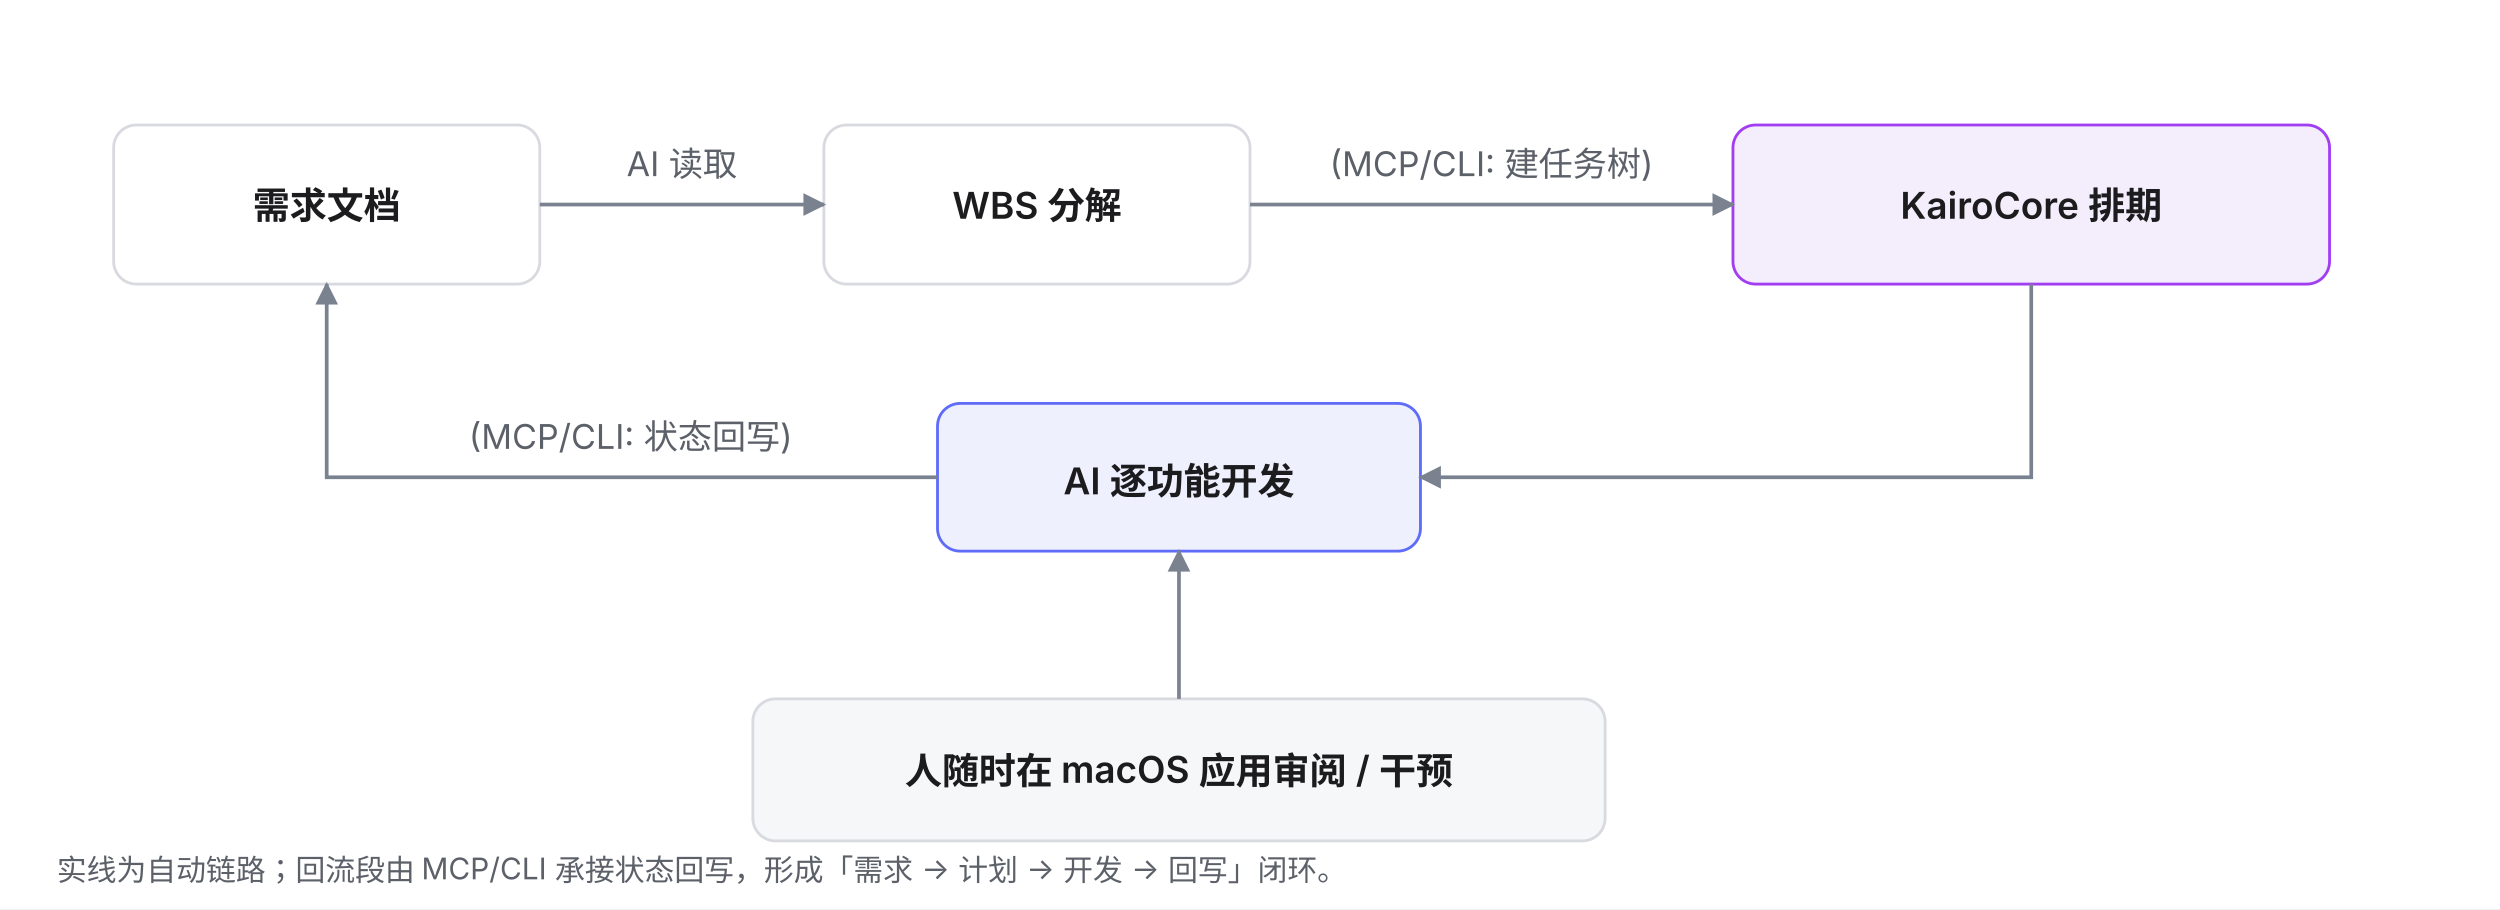
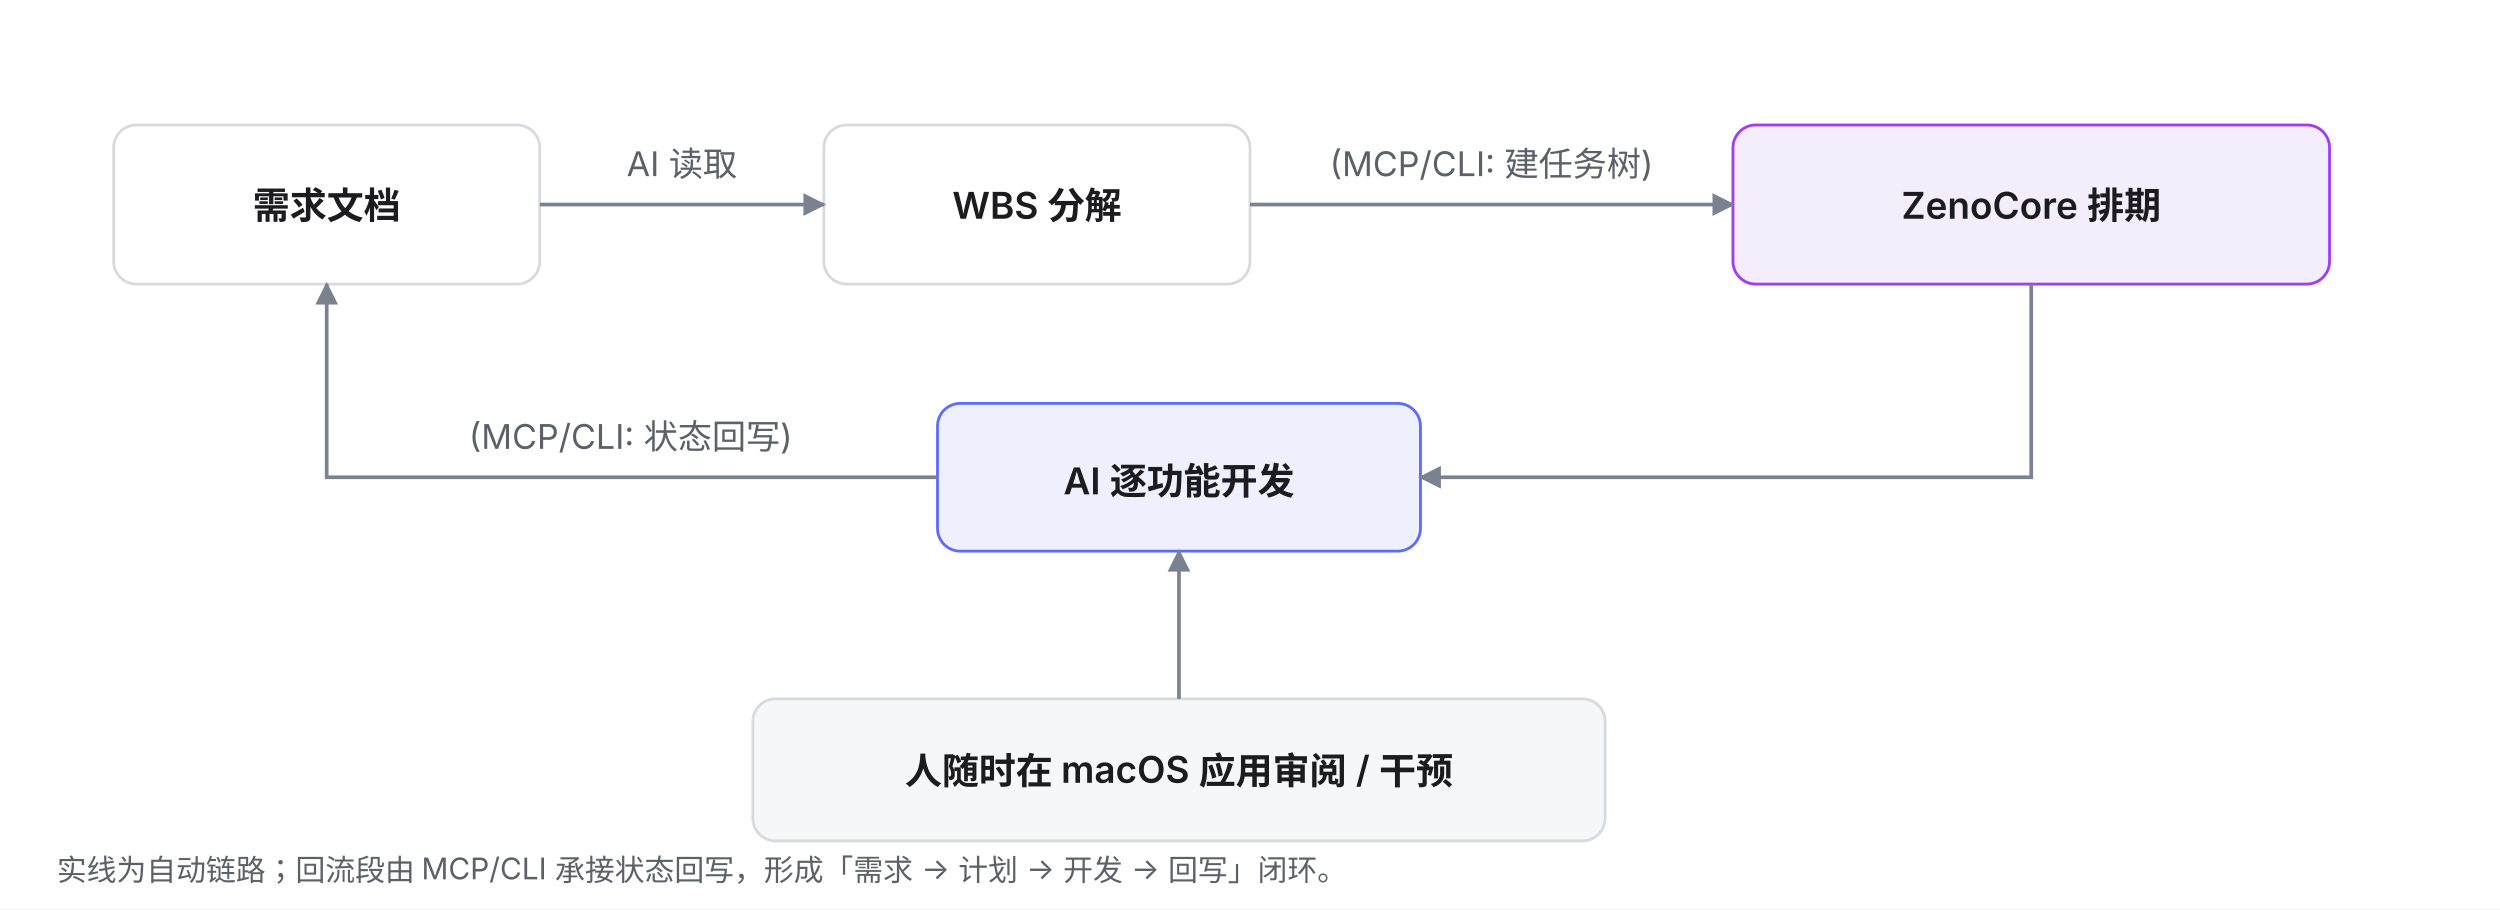
- <svg xmlns="http://www.w3.org/2000/svg" viewBox="0 0 880 320" width="880" height="320" role="img" aria-labelledby="kairo-fig-title kairo-fig-desc">
+ <svg xmlns="http://www.w3.org/2000/svg" viewBox="0 0 880 320" width="880" height="320" role="img" aria-labelledby="zeno-fig-title zeno-fig-desc">
  <style>
    .canvas { fill: #FFFFFF; }
    .panel { fill: #FFFFFF; stroke: #D8DAE0; stroke-width: 1; }
    .soft { fill: #F6F7F9; stroke: #D8DAE0; stroke-width: 1; }
    .accent { fill: #EEF0FE; stroke: #5F6CF8; stroke-width: 1; }
    .core { fill: #F4EEFC; stroke: #A13EF2; stroke-width: 1; }
    .line { stroke: #7A8290; stroke-width: 1.3; fill: none; }
    .tree { stroke: #C3C7D0; stroke-width: 1; fill: none; }
    .t-title { font: 600 13px "SF Pro Text", -apple-system, "PingFang SC", "Hiragino Sans GB", "Microsoft YaHei", sans-serif; fill: #1C1C1E; }
    .t-sub { font: 400 12px "SF Pro Text", -apple-system, "PingFang SC", "Hiragino Sans GB", "Microsoft YaHei", sans-serif; fill: #5C6169; }
    .t-name { font: 600 12.5px "SF Mono", ui-monospace, Menlo, monospace; fill: #1C1C1E; }
    .t-mono { font: 400 12px "SF Mono", ui-monospace, Menlo, monospace; fill: #1C1C1E; }
    .t-band { font: 600 11px "SF Pro Text", -apple-system, "PingFang SC", "Hiragino Sans GB", "Microsoft YaHei", sans-serif; fill: #5C6169; letter-spacing: 0.4px; }
    .t-note { font: 400 10.5px "SF Pro Text", -apple-system, "PingFang SC", "Hiragino Sans GB", "Microsoft YaHei", sans-serif; fill: #5C6169; }
    .arrow-head { fill: #7A8290; }
    @media (prefers-color-scheme: dark) {
      .canvas { fill: #1C1C1E; }
      .panel { fill: #2C2C2E; stroke: #3A3A3C; }
      .soft { fill: #242426; stroke: #3A3A3C; }
      .accent { fill: #232640; stroke: #5F6CF8; }
      .core { fill: #2B2233; stroke: #A13EF2; }
      .line { stroke: #8B93A3; }
      .tree { stroke: #4A4A4E; }
      .t-title, .t-name, .t-mono { fill: #F2F2F7; }
      .t-sub, .t-band, .t-note { fill: #A6A6AD; }
      .arrow-head { fill: #8B93A3; }
    }
  </style>
  <defs>
-     <marker id="kairo-arrow" markerWidth="8" markerHeight="8" refX="7.2" refY="4" orient="auto" markerUnits="userSpaceOnUse">
+     <marker id="zeno-arrow" markerWidth="8" markerHeight="8" refX="7.2" refY="4" orient="auto" markerUnits="userSpaceOnUse">
      <path d="M0,0 L8,4 L0,8 Z" class="arrow-head" />
    </marker>
  </defs>
  <rect class="canvas" x="0" y="0" width="880" height="320" />
  <rect class="panel" x="40" y="44" width="150" height="56" rx="8" />
  <text class="t-title" x="115" y="77" text-anchor="middle">需求文档</text>
  <rect class="panel" x="290" y="44" width="150" height="56" rx="8" />
  <text class="t-title" x="365" y="77" text-anchor="middle">WBS 分解</text>
  <rect class="core" x="610" y="44" width="210" height="56" rx="8" />
-   <text class="t-title" x="715" y="77" text-anchor="middle">KairoCore 排期</text>
-   <path class="line" d="M190,72 L290,72" marker-end="url(#kairo-arrow)" />
+   <text class="t-title" x="715" y="77" text-anchor="middle">ZenoCore 排期</text>
+   <path class="line" d="M190,72 L290,72" marker-end="url(#zeno-arrow)" />
  <text class="t-sub" x="240" y="62" text-anchor="middle">AI 读取</text>
-   <path class="line" d="M440,72 L610,72" marker-end="url(#kairo-arrow)" />
+   <path class="line" d="M440,72 L610,72" marker-end="url(#zeno-arrow)" />
  <text class="t-sub" x="525" y="62" text-anchor="middle">(MCP/CLI: 建任务树)</text>
  <rect class="accent" x="330" y="142" width="170" height="52" rx="8" />
  <text class="t-title" x="415" y="174" text-anchor="middle">AI 逐功能开发</text>
-   <path class="line" d="M715,100 L715,168 L500,168" marker-end="url(#kairo-arrow)" />
-   <path class="line" d="M330,168 L115,168 L115,100" marker-end="url(#kairo-arrow)" />
+   <path class="line" d="M715,100 L715,168 L500,168" marker-end="url(#zeno-arrow)" />
+   <path class="line" d="M330,168 L115,168 L115,100" marker-end="url(#zeno-arrow)" />
  <text class="t-sub" x="222" y="158" text-anchor="middle">(MCP/CLI: 状态回写)</text>
  <rect class="soft" x="265" y="246" width="300" height="50" rx="8" />
  <text class="t-title" x="415" y="276" text-anchor="middle">人随时在 macOS 应用审阅 / 干预</text>
-   <path class="line" d="M415,246 L415,194" marker-end="url(#kairo-arrow)" />
+   <path class="line" d="M415,246 L415,194" marker-end="url(#zeno-arrow)" />
  <text class="t-note" x="20" y="310">实线为自动链路；回流段由 MCP/CLI 承接状态回写，形成「需求 → 计划 → 开发 → 回写」闭环。</text>
</svg>
